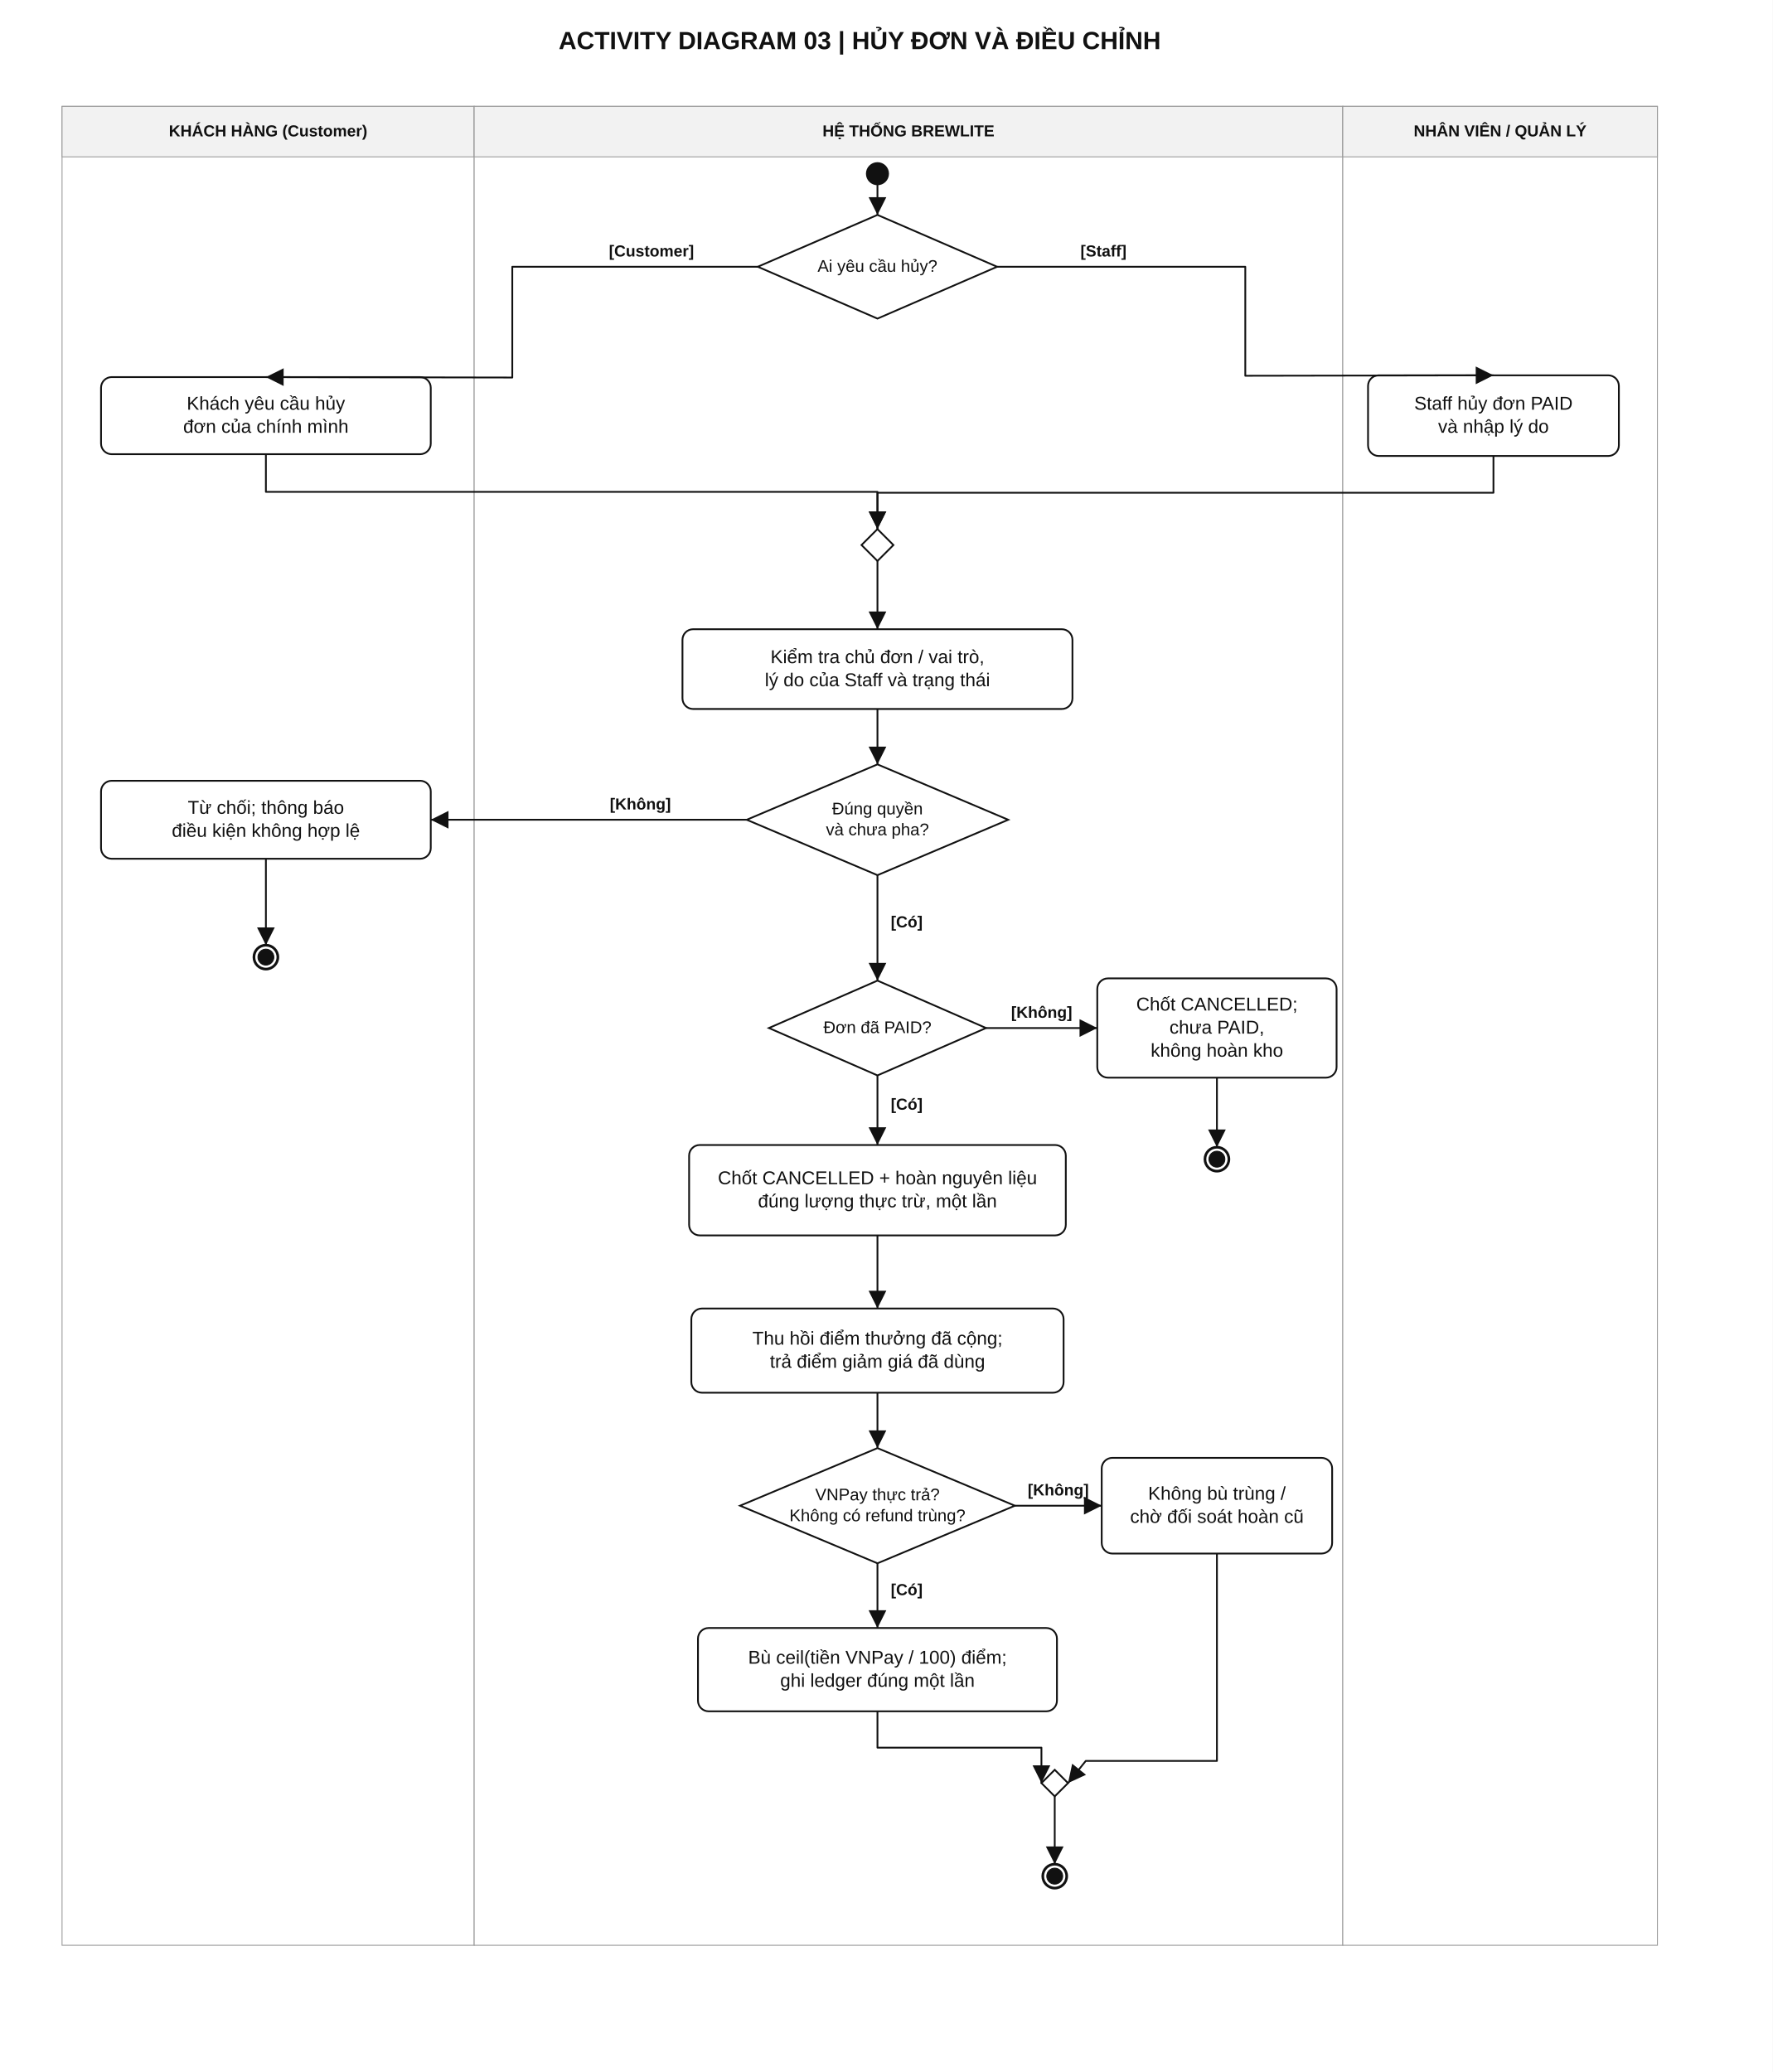
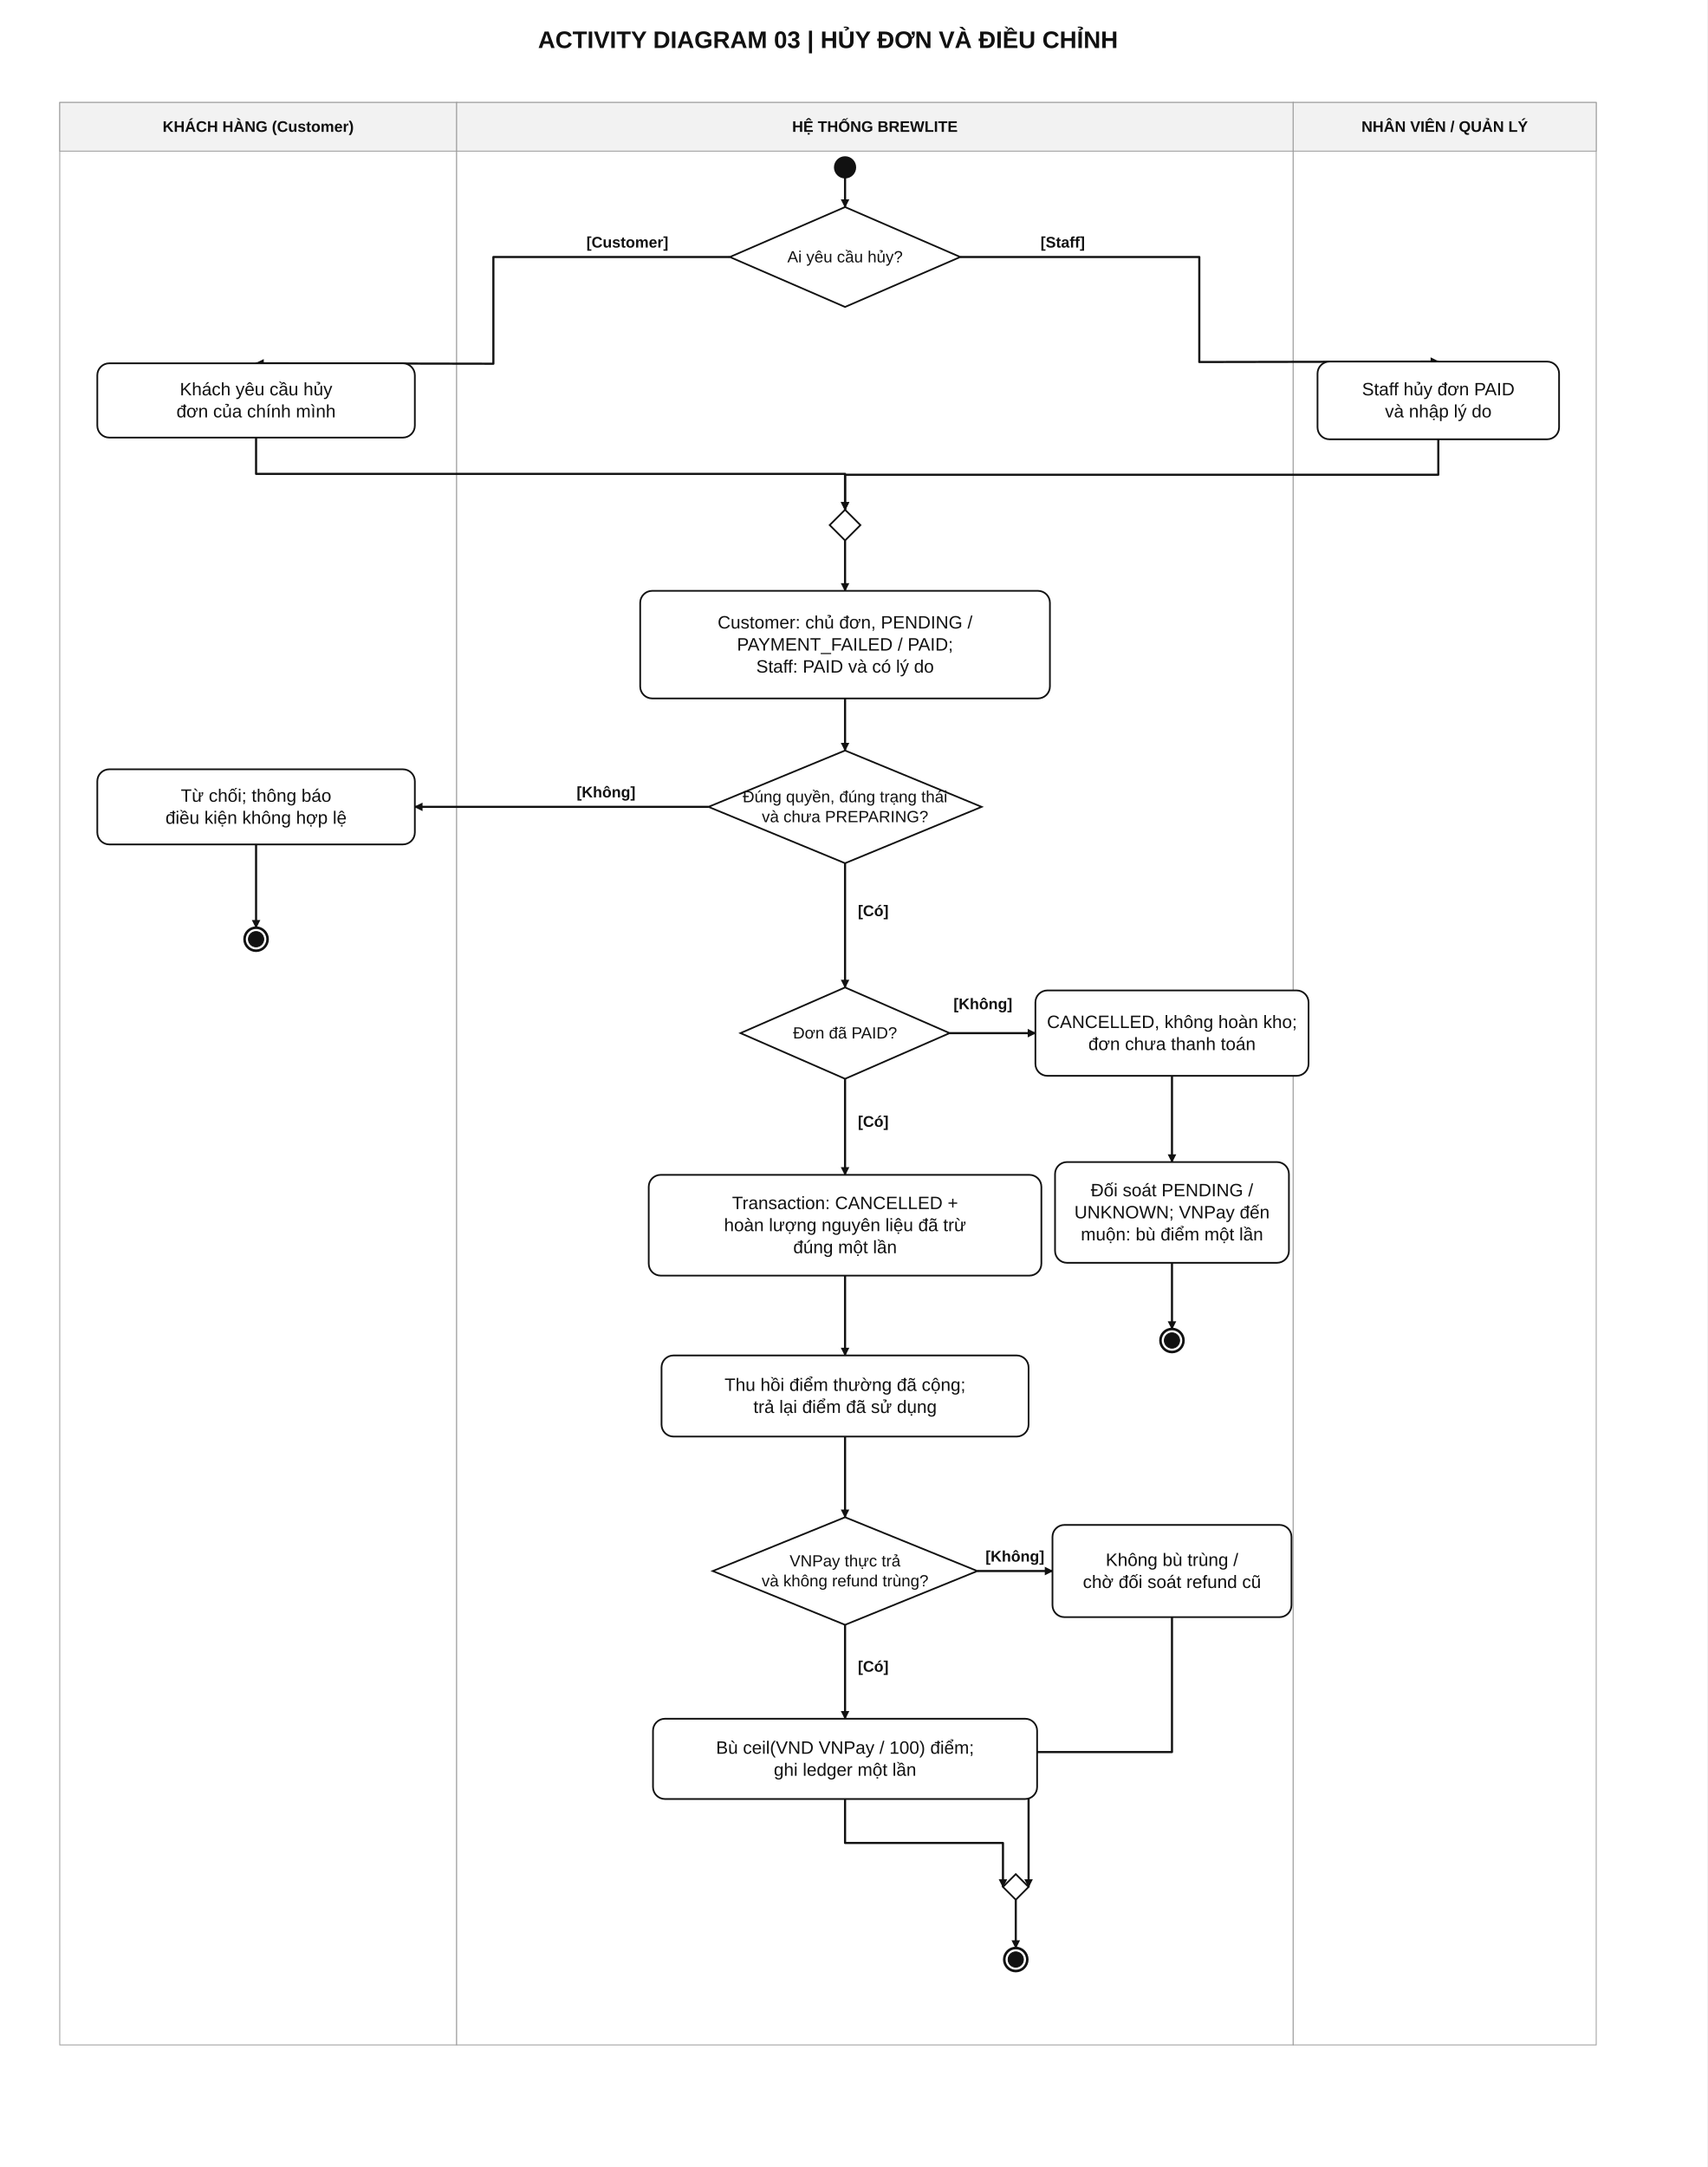
- <svg xmlns="http://www.w3.org/2000/svg" baseProfile="full" height="2338px" version="1.1" viewBox="0 0 2000 2338" width="2000px">
+ <svg xmlns="http://www.w3.org/2000/svg" width="2000" height="2538" viewBox="0 0 2000 2538">
  <defs>
-     <marker id="arrow" markerHeight="10" markerWidth="10" orient="auto" refX="10" refY="5">
-       <path d="M0 0 L10 5 L0 10 Z" fill="#111111" />
+     <marker id="arrow" markerWidth="10" markerHeight="10" refX="9" refY="5" orient="auto" markerUnits="userSpaceOnUse">
+       <path d="M 0 0 L 10 5 L 0 10 z" fill="#111111" />
    </marker>
  </defs>
-   <rect fill="#ffffff" height="2338.0" width="2000.0" x="0" y="0" />
-   <rect fill="#FFFFFF" height="2278.0" rx="0" ry="0" stroke="none" stroke-width="1.4" width="1940.0" x="0" y="0" />
-   <text fill="#111111" font-family="Arial, Helvetica, sans-serif" font-size="28.0" font-weight="bold" text-anchor="middle" x="970.0" y="55.4">ACTIVITY DIAGRAM 03  |  HỦY ĐƠN VÀ ĐIỀU CHỈNH</text>
-   <rect fill="#FFFFFF" height="2075.0" rx="0" ry="0" stroke="#999999" stroke-width="1.0" width="465.0" x="70.0" y="120.0" />
-   <rect fill="#F2F2F2" height="57.0" rx="0" ry="0" stroke="#999999" stroke-width="1.0" width="465.0" x="70.0" y="120.0" />
-   <text fill="#111111" font-family="Arial, Helvetica, sans-serif" font-size="18.0" font-weight="bold" text-anchor="middle" x="302.5" y="153.9">KHÁCH HÀNG (Customer)</text>
-   <rect fill="#FFFFFF" height="2075.0" rx="0" ry="0" stroke="#999999" stroke-width="1.0" width="980.0" x="535.0" y="120.0" />
-   <rect fill="#F2F2F2" height="57.0" rx="0" ry="0" stroke="#999999" stroke-width="1.0" width="980.0" x="535.0" y="120.0" />
-   <text fill="#111111" font-family="Arial, Helvetica, sans-serif" font-size="18.0" font-weight="bold" text-anchor="middle" x="1025.0" y="153.9">HỆ THỐNG BREWLITE</text>
-   <rect fill="#FFFFFF" height="2075.0" rx="0" ry="0" stroke="#999999" stroke-width="1.0" width="355.0" x="1515.0" y="120.0" />
-   <rect fill="#F2F2F2" height="57.0" rx="0" ry="0" stroke="#999999" stroke-width="1.0" width="355.0" x="1515.0" y="120.0" />
-   <text fill="#111111" font-family="Arial, Helvetica, sans-serif" font-size="18.0" font-weight="bold" text-anchor="middle" x="1692.5" y="153.9">NHÂN VIÊN / QUẢN LÝ</text>
-   <ellipse cx="990.0" cy="196.0" fill="#111111" rx="12.0" ry="12.0" stroke="#111111" stroke-width="2.0" />
-   <polygon fill="#FFFFFF" points="990.0,242.5 1125.0,301.0 990.0,359.5 855.0,301.0" stroke="#111111" stroke-width="2.0" />
-   <text fill="#111111" font-family="Arial, Helvetica, sans-serif" font-size="19.0" font-weight="normal" text-anchor="middle" x="990.0" y="306.7">Ai yêu cầu hủy?</text>
-   <rect fill="#FFFFFF" height="87.0" rx="12" ry="12" stroke="#111111" stroke-width="2.0" width="372.0" x="114.0" y="425.5" />
-   <text fill="#111111" font-family="Arial, Helvetica, sans-serif" font-size="21.0" font-weight="normal" text-anchor="middle" x="300.0" y="462.28">Khách yêu cầu hủy</text>
-   <text fill="#111111" font-family="Arial, Helvetica, sans-serif" font-size="21.0" font-weight="normal" text-anchor="middle" x="300.0" y="488.32">đơn của chính mình</text>
-   <rect fill="#FFFFFF" height="91.0" rx="12" ry="12" stroke="#111111" stroke-width="2.0" width="283.0" x="1543.5" y="423.5" />
-   <text fill="#111111" font-family="Arial, Helvetica, sans-serif" font-size="21.0" font-weight="normal" text-anchor="middle" x="1685.0" y="462.28">Staff hủy đơn PAID</text>
-   <text fill="#111111" font-family="Arial, Helvetica, sans-serif" font-size="21.0" font-weight="normal" text-anchor="middle" x="1685.0" y="488.32">và nhập lý do</text>
-   <polygon fill="#FFFFFF" points="990.0,597.0 1008.0,615.0 990.0,633.0 972.0,615.0" stroke="#111111" stroke-width="2.0" />
-   <rect fill="#FFFFFF" height="90.0" rx="12" ry="12" stroke="#111111" stroke-width="2.0" width="440.0" x="770.0" y="710.0" />
-   <text fill="#111111" font-family="Arial, Helvetica, sans-serif" font-size="21.0" font-weight="normal" text-anchor="middle" x="990.0" y="748.28">Kiểm tra chủ đơn / vai trò,</text>
-   <text fill="#111111" font-family="Arial, Helvetica, sans-serif" font-size="21.0" font-weight="normal" text-anchor="middle" x="990.0" y="774.32">lý do của Staff và trạng thái</text>
-   <polygon fill="#FFFFFF" points="990.0,862.5 1137.5,925.0 990.0,987.5 842.5,925.0" stroke="#111111" stroke-width="2.0" />
-   <text fill="#111111" font-family="Arial, Helvetica, sans-serif" font-size="19.0" font-weight="normal" text-anchor="middle" x="990.0" y="918.92">Đúng quyền</text>
-   <text fill="#111111" font-family="Arial, Helvetica, sans-serif" font-size="19.0" font-weight="normal" text-anchor="middle" x="990.0" y="942.48">và chưa pha?</text>
-   <rect fill="#FFFFFF" height="88.0" rx="12" ry="12" stroke="#111111" stroke-width="2.0" width="372.0" x="114.0" y="881.0" />
-   <text fill="#111111" font-family="Arial, Helvetica, sans-serif" font-size="21.0" font-weight="normal" text-anchor="middle" x="300.0" y="918.28">Từ chối; thông báo</text>
-   <text fill="#111111" font-family="Arial, Helvetica, sans-serif" font-size="21.0" font-weight="normal" text-anchor="middle" x="300.0" y="944.32">điều kiện không hợp lệ</text>
-   <ellipse cx="300.0" cy="1080.0" fill="#FFFFFF" rx="13.5" ry="13.5" stroke="#111111" stroke-width="3.0" />
-   <ellipse cx="300.0" cy="1080.0" fill="#111111" rx="9.0" ry="9.0" stroke="#111111" stroke-width="1.0" />
-   <polygon fill="#FFFFFF" points="990.0,1106.5 1112.5,1160.0 990.0,1213.5 867.5,1160.0" stroke="#111111" stroke-width="2.0" />
-   <text fill="#111111" font-family="Arial, Helvetica, sans-serif" font-size="19.0" font-weight="normal" text-anchor="middle" x="990.0" y="1165.7">Đơn đã PAID?</text>
-   <rect fill="#FFFFFF" height="112.0" rx="12" ry="12" stroke="#111111" stroke-width="2.0" width="270.0" x="1238.0" y="1104.0" />
-   <text fill="#111111" font-family="Arial, Helvetica, sans-serif" font-size="21.0" font-weight="normal" text-anchor="middle" x="1373.0" y="1140.26">Chốt CANCELLED;</text>
-   <text fill="#111111" font-family="Arial, Helvetica, sans-serif" font-size="21.0" font-weight="normal" text-anchor="middle" x="1373.0" y="1166.3">chưa PAID,</text>
-   <text fill="#111111" font-family="Arial, Helvetica, sans-serif" font-size="21.0" font-weight="normal" text-anchor="middle" x="1373.0" y="1192.34">không hoàn kho</text>
-   <ellipse cx="1373.0" cy="1308.0" fill="#FFFFFF" rx="13.5" ry="13.5" stroke="#111111" stroke-width="3.0" />
-   <ellipse cx="1373.0" cy="1308.0" fill="#111111" rx="9.0" ry="9.0" stroke="#111111" stroke-width="1.0" />
-   <rect fill="#FFFFFF" height="102.0" rx="12" ry="12" stroke="#111111" stroke-width="2.0" width="425.0" x="777.5" y="1292.0" />
-   <text fill="#111111" font-family="Arial, Helvetica, sans-serif" font-size="21.0" font-weight="normal" text-anchor="middle" x="990.0" y="1336.28">Chốt CANCELLED + hoàn nguyên liệu</text>
-   <text fill="#111111" font-family="Arial, Helvetica, sans-serif" font-size="21.0" font-weight="normal" text-anchor="middle" x="990.0" y="1362.32">đúng lượng thực trừ, một lần</text>
-   <rect fill="#FFFFFF" height="95.0" rx="12" ry="12" stroke="#111111" stroke-width="2.0" width="420.0" x="780.0" y="1476.5" />
-   <text fill="#111111" font-family="Arial, Helvetica, sans-serif" font-size="21.0" font-weight="normal" text-anchor="middle" x="990.0" y="1517.28">Thu hồi điểm thưởng đã cộng;</text>
-   <text fill="#111111" font-family="Arial, Helvetica, sans-serif" font-size="21.0" font-weight="normal" text-anchor="middle" x="990.0" y="1543.32">trả điểm giảm giá đã dùng</text>
-   <polygon fill="#FFFFFF" points="990.0,1634.0 1145.0,1699.0 990.0,1764.0 835.0,1699.0" stroke="#111111" stroke-width="2.0" />
-   <text fill="#111111" font-family="Arial, Helvetica, sans-serif" font-size="19.0" font-weight="normal" text-anchor="middle" x="990.0" y="1692.92">VNPay thực trả?</text>
-   <text fill="#111111" font-family="Arial, Helvetica, sans-serif" font-size="19.0" font-weight="normal" text-anchor="middle" x="990.0" y="1716.48">Không có refund trùng?</text>
-   <rect fill="#FFFFFF" height="108.0" rx="12" ry="12" stroke="#111111" stroke-width="2.0" width="260.0" x="1243.0" y="1645.0" />
-   <text fill="#111111" font-family="Arial, Helvetica, sans-serif" font-size="21.0" font-weight="normal" text-anchor="middle" x="1373.0" y="1692.28">Không bù trùng /</text>
-   <text fill="#111111" font-family="Arial, Helvetica, sans-serif" font-size="21.0" font-weight="normal" text-anchor="middle" x="1373.0" y="1718.32">chờ đối soát hoàn cũ</text>
-   <rect fill="#FFFFFF" height="94.0" rx="12" ry="12" stroke="#111111" stroke-width="2.0" width="405.0" x="787.5" y="1837.0" />
-   <text fill="#111111" font-family="Arial, Helvetica, sans-serif" font-size="21.0" font-weight="normal" text-anchor="middle" x="990.0" y="1877.28">Bù ceil(tiền VNPay / 100) điểm;</text>
-   <text fill="#111111" font-family="Arial, Helvetica, sans-serif" font-size="21.0" font-weight="normal" text-anchor="middle" x="990.0" y="1903.32">ghi ledger đúng một lần</text>
-   <polygon fill="#FFFFFF" points="1190.0,1997.0 1205.0,2012.0 1190.0,2027.0 1175.0,2012.0" stroke="#111111" stroke-width="2.0" />
-   <ellipse cx="1190.0" cy="2117.0" fill="#FFFFFF" rx="13.5" ry="13.5" stroke="#111111" stroke-width="3.0" />
-   <ellipse cx="1190.0" cy="2117.0" fill="#111111" rx="9.0" ry="9.0" stroke="#111111" stroke-width="1.0" />
-   <text fill="#111111" font-family="Arial, Helvetica, sans-serif" font-size="18.0" font-weight="bold" text-anchor="middle" x="735.0" y="289.4">[Customer]</text>
-   <text fill="#111111" font-family="Arial, Helvetica, sans-serif" font-size="18.0" font-weight="bold" text-anchor="middle" x="1245.0" y="289.4">[Staff]</text>
-   <text fill="#111111" font-family="Arial, Helvetica, sans-serif" font-size="18.0" font-weight="bold" text-anchor="middle" x="722.5" y="913.4">[Không]</text>
-   <text fill="#111111" font-family="Arial, Helvetica, sans-serif" font-size="18.0" font-weight="bold" text-anchor="middle" x="1023.0" y="1046.4">[Có]</text>
-   <text fill="#111111" font-family="Arial, Helvetica, sans-serif" font-size="18.0" font-weight="bold" text-anchor="middle" x="1175.25" y="1148.4">[Không]</text>
-   <text fill="#111111" font-family="Arial, Helvetica, sans-serif" font-size="18.0" font-weight="bold" text-anchor="middle" x="1023.0" y="1252.15">[Có]</text>
-   <text fill="#111111" font-family="Arial, Helvetica, sans-serif" font-size="18.0" font-weight="bold" text-anchor="middle" x="1194.0" y="1687.4">[Không]</text>
-   <text fill="#111111" font-family="Arial, Helvetica, sans-serif" font-size="18.0" font-weight="bold" text-anchor="middle" x="1023.0" y="1799.9">[Có]</text>
-   <polyline fill="none" marker-end="url(#arrow)" points="990.0,208.0 990.0,242.5" stroke="#111111" stroke-linejoin="round" stroke-width="2.0" />
-   <polyline fill="none" marker-end="url(#arrow)" points="855.0,301.0 578.0,301.0 578.0,426.0 300.0,425.5" stroke="#111111" stroke-linejoin="round" stroke-width="2.0" />
-   <polyline fill="none" marker-end="url(#arrow)" points="1125.0,301.0 1405.0,301.0 1405.0,424.0 1685.0,423.5" stroke="#111111" stroke-linejoin="round" stroke-width="2.0" />
-   <polyline fill="none" marker-end="url(#arrow)" points="300.0,512.5 300.0,555.0 990.0,555.0 990.0,597.0" stroke="#111111" stroke-linejoin="round" stroke-width="2.0" />
-   <polyline fill="none" marker-end="url(#arrow)" points="1685.0,514.5 1685.0,556.0 990.0,556.0 990.0,597.0" stroke="#111111" stroke-linejoin="round" stroke-width="2.0" />
-   <polyline fill="none" marker-end="url(#arrow)" points="990.0,633.0 990.0,710.0" stroke="#111111" stroke-linejoin="round" stroke-width="2.0" />
-   <polyline fill="none" marker-end="url(#arrow)" points="990.0,800.0 990.0,862.5" stroke="#111111" stroke-linejoin="round" stroke-width="2.0" />
-   <polyline fill="none" marker-end="url(#arrow)" points="842.5,925.0 486.0,925.0" stroke="#111111" stroke-linejoin="round" stroke-width="2.0" />
-   <polyline fill="none" marker-end="url(#arrow)" points="300.0,969.0 300.0,1066.5" stroke="#111111" stroke-linejoin="round" stroke-width="2.0" />
-   <polyline fill="none" marker-end="url(#arrow)" points="990.0,987.5 990.0,1106.5" stroke="#111111" stroke-linejoin="round" stroke-width="2.0" />
-   <polyline fill="none" marker-end="url(#arrow)" points="1112.5,1160.0 1238.0,1160.0" stroke="#111111" stroke-linejoin="round" stroke-width="2.0" />
-   <polyline fill="none" marker-end="url(#arrow)" points="1373.0,1216.0 1373.0,1294.5" stroke="#111111" stroke-linejoin="round" stroke-width="2.0" />
-   <polyline fill="none" marker-end="url(#arrow)" points="990.0,1213.5 990.0,1292.0" stroke="#111111" stroke-linejoin="round" stroke-width="2.0" />
-   <polyline fill="none" marker-end="url(#arrow)" points="990.0,1394.0 990.0,1476.5" stroke="#111111" stroke-linejoin="round" stroke-width="2.0" />
-   <polyline fill="none" marker-end="url(#arrow)" points="990.0,1571.5 990.0,1634.0" stroke="#111111" stroke-linejoin="round" stroke-width="2.0" />
-   <polyline fill="none" marker-end="url(#arrow)" points="1145.0,1699.0 1243.0,1699.0" stroke="#111111" stroke-linejoin="round" stroke-width="2.0" />
-   <polyline fill="none" marker-end="url(#arrow)" points="990.0,1764.0 990.0,1837.0" stroke="#111111" stroke-linejoin="round" stroke-width="2.0" />
-   <polyline fill="none" marker-end="url(#arrow)" points="990.0,1931.0 990.0,1972.0 1175.0,1972.0 1175.0,2012.0" stroke="#111111" stroke-linejoin="round" stroke-width="2.0" />
-   <polyline fill="none" marker-end="url(#arrow)" points="1373.0,1753.0 1373.0,1987.0 1225.0,1987.0 1205.0,2012.0" stroke="#111111" stroke-linejoin="round" stroke-width="2.0" />
-   <polyline fill="none" marker-end="url(#arrow)" points="1190.0,2027.0 1190.0,2103.5" stroke="#111111" stroke-linejoin="round" stroke-width="2.0" />
+   <rect width="2000" height="2538" fill="white" />
+   <rect x="0" y="0" width="1940" height="2478" rx="0" fill="#FFFFFF" stroke="none" stroke-width="1" />
+   <rect x="70" y="120" width="465" height="2275" rx="0" fill="#FFFFFF" stroke="#999999" stroke-width="1" />
+   <rect x="535" y="120" width="980" height="2275" rx="0" fill="#FFFFFF" stroke="#999999" stroke-width="1" />
+   <rect x="1515" y="120" width="355" height="2275" rx="0" fill="#FFFFFF" stroke="#999999" stroke-width="1" />
+   <polyline points="990,208 990,242.5" fill="none" stroke="#111111" stroke-width="2.5" stroke-linejoin="round" marker-end="url(#arrow)" />
+   <polyline points="855,301 578,301 578,426 300,425.5" fill="none" stroke="#111111" stroke-width="2.5" stroke-linejoin="round" marker-end="url(#arrow)" />
+   <polyline points="1125,301 1405,301 1405,424 1685,423.5" fill="none" stroke="#111111" stroke-width="2.5" stroke-linejoin="round" marker-end="url(#arrow)" />
+   <polyline points="300,512.5 300,555 990,555 990,597" fill="none" stroke="#111111" stroke-width="2.5" stroke-linejoin="round" marker-end="url(#arrow)" />
+   <polyline points="1685,514.5 1685,556 990,556 990,597" fill="none" stroke="#111111" stroke-width="2.5" stroke-linejoin="round" marker-end="url(#arrow)" />
+   <polyline points="990,633 990,692" fill="none" stroke="#111111" stroke-width="2.5" stroke-linejoin="round" marker-end="url(#arrow)" />
+   <polyline points="990,818 990,879" fill="none" stroke="#111111" stroke-width="2.5" stroke-linejoin="round" marker-end="url(#arrow)" />
+   <polyline points="830,945 486,945" fill="none" stroke="#111111" stroke-width="2.5" stroke-linejoin="round" marker-end="url(#arrow)" />
+   <polyline points="300,989 300,1086.5" fill="none" stroke="#111111" stroke-width="2.5" stroke-linejoin="round" marker-end="url(#arrow)" />
+   <polyline points="990,1011 990,1156.5" fill="none" stroke="#111111" stroke-width="2.5" stroke-linejoin="round" marker-end="url(#arrow)" />
+   <polyline points="1112.5,1210 1213,1210" fill="none" stroke="#111111" stroke-width="2.5" stroke-linejoin="round" marker-end="url(#arrow)" />
+   <polyline points="990,1263.5 990,1376" fill="none" stroke="#111111" stroke-width="2.5" stroke-linejoin="round" marker-end="url(#arrow)" />
+   <polyline points="990,1494 990,1587.5" fill="none" stroke="#111111" stroke-width="2.5" stroke-linejoin="round" marker-end="url(#arrow)" />
+   <polyline points="990,1682.5 990,1777" fill="none" stroke="#111111" stroke-width="2.5" stroke-linejoin="round" marker-end="url(#arrow)" />
+   <polyline points="1145,1840 1233,1840" fill="none" stroke="#111111" stroke-width="2.5" stroke-linejoin="round" marker-end="url(#arrow)" />
+   <polyline points="990,1903 990,2013" fill="none" stroke="#111111" stroke-width="2.5" stroke-linejoin="round" marker-end="url(#arrow)" />
+   <polyline points="990,2107 990,2158.5 1175,2158.5 1175,2210" fill="none" stroke="#111111" stroke-width="2.5" stroke-linejoin="round" marker-end="url(#arrow)" />
+   <polyline points="1373,1894 1373,2052 1205,2052 1205,2210" fill="none" stroke="#111111" stroke-width="2.5" stroke-linejoin="round" marker-end="url(#arrow)" />
+   <polyline points="1190,2225 1190,2281.5" fill="none" stroke="#111111" stroke-width="2.5" stroke-linejoin="round" marker-end="url(#arrow)" />
+   <polyline points="1373,1260 1373,1361" fill="none" stroke="#111111" stroke-width="2.5" stroke-linejoin="round" marker-end="url(#arrow)" />
+   <polyline points="1373,1479 1373,1556.5" fill="none" stroke="#111111" stroke-width="2.5" stroke-linejoin="round" marker-end="url(#arrow)" />
+   <text x="970" y="56.24" font-family="Arial, sans-serif" font-size="28" font-weight="bold" fill="#111111" text-anchor="middle">ACTIVITY DIAGRAM 03  |  HỦY ĐƠN VÀ ĐIỀU CHỈNH</text>
+   <rect x="70" y="120" width="465" height="57" rx="0" fill="#F2F2F2" stroke="#999999" stroke-width="1" />
+   <text x="302.5" y="154.44" font-family="Arial, sans-serif" font-size="18" font-weight="bold" fill="#111111" text-anchor="middle">KHÁCH HÀNG (Customer)</text>
+   <rect x="535" y="120" width="980" height="57" rx="0" fill="#F2F2F2" stroke="#999999" stroke-width="1" />
+   <text x="1025" y="154.44" font-family="Arial, sans-serif" font-size="18" font-weight="bold" fill="#111111" text-anchor="middle">HỆ THỐNG BREWLITE</text>
+   <rect x="1515" y="120" width="355" height="57" rx="0" fill="#F2F2F2" stroke="#999999" stroke-width="1" />
+   <text x="1692.5" y="154.44" font-family="Arial, sans-serif" font-size="18" font-weight="bold" fill="#111111" text-anchor="middle">NHÂN VIÊN / QUẢN LÝ</text>
+   <ellipse cx="990" cy="196" rx="12" ry="12" fill="#111111" stroke="#111111" stroke-width="2" />
+   <polygon points="990,242.5 1125,301 990,359.5 855,301" fill="#FFFFFF" stroke="#111111" stroke-width="2" />
+   <text x="990" y="307.27" font-family="Arial, sans-serif" font-size="19" font-weight="normal" fill="#111111" text-anchor="middle">Ai yêu cầu hủy?</text>
+   <rect x="114" y="425.5" width="372" height="87" rx="14" fill="#FFFFFF" stroke="#111111" stroke-width="2" />
+   <text x="300" y="463.015" font-family="Arial, sans-serif" font-size="21" font-weight="normal" fill="#111111" text-anchor="middle">Khách yêu cầu hủy</text>
+   <text x="300" y="488.845" font-family="Arial, sans-serif" font-size="21" font-weight="normal" fill="#111111" text-anchor="middle">đơn của chính mình</text>
+   <rect x="1543.5" y="423.5" width="283" height="91" rx="14" fill="#FFFFFF" stroke="#111111" stroke-width="2" />
+   <text x="1685" y="463.015" font-family="Arial, sans-serif" font-size="21" font-weight="normal" fill="#111111" text-anchor="middle">Staff hủy đơn PAID</text>
+   <text x="1685" y="488.845" font-family="Arial, sans-serif" font-size="21" font-weight="normal" fill="#111111" text-anchor="middle">và nhập lý do</text>
+   <polygon points="990,597 1008,615 990,633 972,615" fill="#FFFFFF" stroke="#111111" stroke-width="2" />
+   <rect x="750" y="692" width="480" height="126" rx="14" fill="#FFFFFF" stroke="#111111" stroke-width="2" />
+   <text x="990" y="736.1" font-family="Arial, sans-serif" font-size="21" font-weight="normal" fill="#111111" text-anchor="middle">Customer: chủ đơn, PENDING /</text>
+   <text x="990" y="761.93" font-family="Arial, sans-serif" font-size="21" font-weight="normal" fill="#111111" text-anchor="middle">PAYMENT_FAILED / PAID;</text>
+   <text x="990" y="787.76" font-family="Arial, sans-serif" font-size="21" font-weight="normal" fill="#111111" text-anchor="middle">Staff: PAID và có lý do</text>
+   <polygon points="990,879 1150,945 990,1011 830,945" fill="#FFFFFF" stroke="#111111" stroke-width="2" />
+   <text x="990" y="939.585" font-family="Arial, sans-serif" font-size="19" font-weight="normal" fill="#111111" text-anchor="middle">Đúng quyền, đúng trạng thái</text>
+   <text x="990" y="962.955" font-family="Arial, sans-serif" font-size="19" font-weight="normal" fill="#111111" text-anchor="middle">và chưa PREPARING?</text>
+   <rect x="114" y="901" width="372" height="88" rx="14" fill="#FFFFFF" stroke="#111111" stroke-width="2" />
+   <text x="300" y="939.015" font-family="Arial, sans-serif" font-size="21" font-weight="normal" fill="#111111" text-anchor="middle">Từ chối; thông báo</text>
+   <text x="300" y="964.845" font-family="Arial, sans-serif" font-size="21" font-weight="normal" fill="#111111" text-anchor="middle">điều kiện không hợp lệ</text>
+   <ellipse cx="300" cy="1100" rx="13.5" ry="13.5" fill="#FFFFFF" stroke="#111111" stroke-width="3" />
+   <ellipse cx="300" cy="1100" rx="9" ry="9" fill="#111111" stroke="#111111" stroke-width="1" />
+   <polygon points="990,1156.5 1112.5,1210 990,1263.5 867.5,1210" fill="#FFFFFF" stroke="#111111" stroke-width="2" />
+   <text x="990" y="1216.27" font-family="Arial, sans-serif" font-size="19" font-weight="normal" fill="#111111" text-anchor="middle">Đơn đã PAID?</text>
+   <rect x="1213" y="1160" width="320" height="100" rx="14" fill="#FFFFFF" stroke="#111111" stroke-width="2" />
+   <text x="1373" y="1204.02" font-family="Arial, sans-serif" font-size="21" font-weight="normal" fill="#111111" text-anchor="middle">CANCELLED, không hoàn kho;</text>
+   <text x="1373" y="1229.85" font-family="Arial, sans-serif" font-size="21" font-weight="normal" fill="#111111" text-anchor="middle">đơn chưa thanh toán</text>
+   <ellipse cx="1373" cy="1570" rx="13.5" ry="13.5" fill="#FFFFFF" stroke="#111111" stroke-width="3" />
+   <ellipse cx="1373" cy="1570" rx="9" ry="9" fill="#111111" stroke="#111111" stroke-width="1" />
+   <rect x="760" y="1376" width="460" height="118" rx="14" fill="#FFFFFF" stroke="#111111" stroke-width="2" />
+   <text x="990" y="1416.1" font-family="Arial, sans-serif" font-size="21" font-weight="normal" fill="#111111" text-anchor="middle">Transaction: CANCELLED +</text>
+   <text x="990" y="1441.93" font-family="Arial, sans-serif" font-size="21" font-weight="normal" fill="#111111" text-anchor="middle">hoàn lượng nguyên liệu đã trừ</text>
+   <text x="990" y="1467.76" font-family="Arial, sans-serif" font-size="21" font-weight="normal" fill="#111111" text-anchor="middle">đúng một lần</text>
+   <rect x="775" y="1587.5" width="430" height="95" rx="14" fill="#FFFFFF" stroke="#111111" stroke-width="2" />
+   <text x="990" y="1629.02" font-family="Arial, sans-serif" font-size="21" font-weight="normal" fill="#111111" text-anchor="middle">Thu hồi điểm thường đã cộng;</text>
+   <text x="990" y="1654.85" font-family="Arial, sans-serif" font-size="21" font-weight="normal" fill="#111111" text-anchor="middle">trả lại điểm đã sử dụng</text>
+   <polygon points="990,1777 1145,1840 990,1903 835,1840" fill="#FFFFFF" stroke="#111111" stroke-width="2" />
+   <text x="990" y="1834.59" font-family="Arial, sans-serif" font-size="19" font-weight="normal" fill="#111111" text-anchor="middle">VNPay thực trả</text>
+   <text x="990" y="1857.95" font-family="Arial, sans-serif" font-size="19" font-weight="normal" fill="#111111" text-anchor="middle">và không refund trùng?</text>
+   <rect x="1233" y="1786" width="280" height="108" rx="14" fill="#FFFFFF" stroke="#111111" stroke-width="2" />
+   <text x="1373" y="1834.02" font-family="Arial, sans-serif" font-size="21" font-weight="normal" fill="#111111" text-anchor="middle">Không bù trùng /</text>
+   <text x="1373" y="1859.85" font-family="Arial, sans-serif" font-size="21" font-weight="normal" fill="#111111" text-anchor="middle">chờ đối soát refund cũ</text>
+   <rect x="765" y="2013" width="450" height="94" rx="14" fill="#FFFFFF" stroke="#111111" stroke-width="2" />
+   <text x="990" y="2054.01" font-family="Arial, sans-serif" font-size="21" font-weight="normal" fill="#111111" text-anchor="middle">Bù ceil(VND VNPay / 100) điểm;</text>
+   <text x="990" y="2079.84" font-family="Arial, sans-serif" font-size="21" font-weight="normal" fill="#111111" text-anchor="middle">ghi ledger một lần</text>
+   <polygon points="1190,2195 1205,2210 1190,2225 1175,2210" fill="#FFFFFF" stroke="#111111" stroke-width="2" />
+   <ellipse cx="1190" cy="2295" rx="13.5" ry="13.5" fill="#FFFFFF" stroke="#111111" stroke-width="3" />
+   <ellipse cx="1190" cy="2295" rx="9" ry="9" fill="#111111" stroke="#111111" stroke-width="1" />
+   <rect x="1236" y="1361" width="274" height="118" rx="14" fill="#FFFFFF" stroke="#111111" stroke-width="2" />
+   <text x="1373" y="1401.1" font-family="Arial, sans-serif" font-size="21" font-weight="normal" fill="#111111" text-anchor="middle">Đối soát PENDING /</text>
+   <text x="1373" y="1426.93" font-family="Arial, sans-serif" font-size="21" font-weight="normal" fill="#111111" text-anchor="middle">UNKNOWN; VNPay đến</text>
+   <text x="1373" y="1452.76" font-family="Arial, sans-serif" font-size="21" font-weight="normal" fill="#111111" text-anchor="middle">muộn: bù điểm một lần</text>
+   <text x="735" y="289.94" font-family="Arial, sans-serif" font-size="18" font-weight="bold" fill="#111111" text-anchor="middle">[Customer]</text>
+   <text x="1245" y="289.94" font-family="Arial, sans-serif" font-size="18" font-weight="bold" fill="#111111" text-anchor="middle">[Staff]</text>
+   <text x="710" y="933.94" font-family="Arial, sans-serif" font-size="18" font-weight="bold" fill="#111111" text-anchor="middle">[Không]</text>
+   <text x="1023" y="1072.94" font-family="Arial, sans-serif" font-size="18" font-weight="bold" fill="#111111" text-anchor="middle">[Có]</text>
+   <text x="1151.5" y="1181.94" font-family="Arial, sans-serif" font-size="18" font-weight="bold" fill="#111111" text-anchor="middle">[Không]</text>
+   <text x="1023" y="1319.69" font-family="Arial, sans-serif" font-size="18" font-weight="bold" fill="#111111" text-anchor="middle">[Có]</text>
+   <text x="1189" y="1828.94" font-family="Arial, sans-serif" font-size="18" font-weight="bold" fill="#111111" text-anchor="middle">[Không]</text>
+   <text x="1023" y="1957.94" font-family="Arial, sans-serif" font-size="18" font-weight="bold" fill="#111111" text-anchor="middle">[Có]</text>
</svg>
